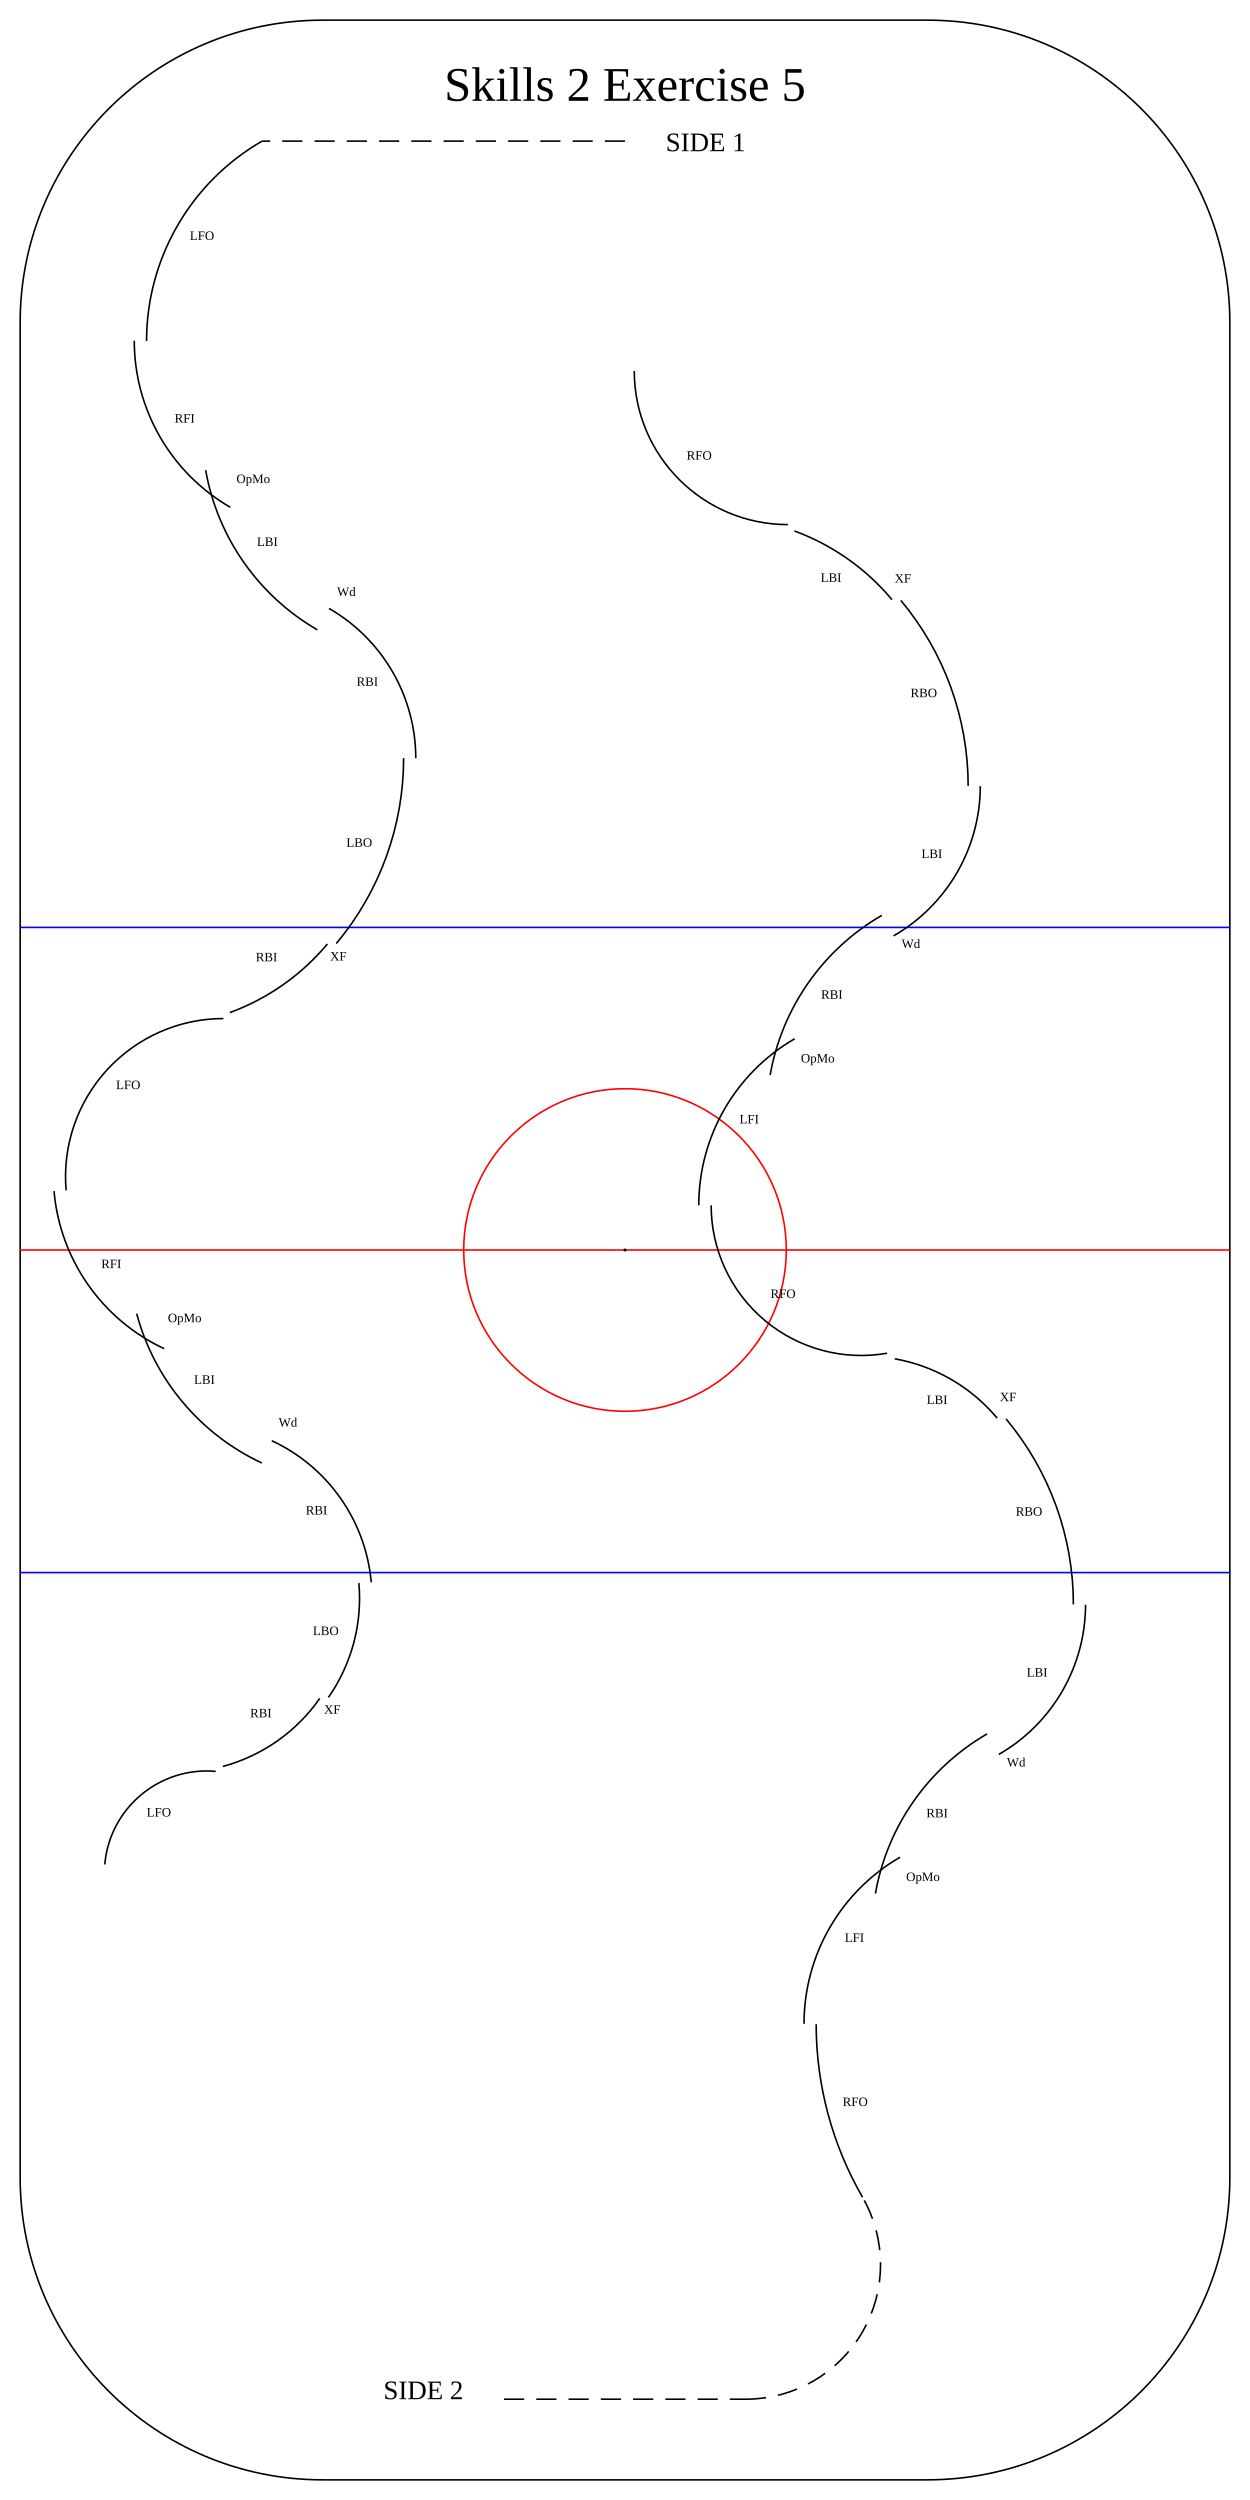
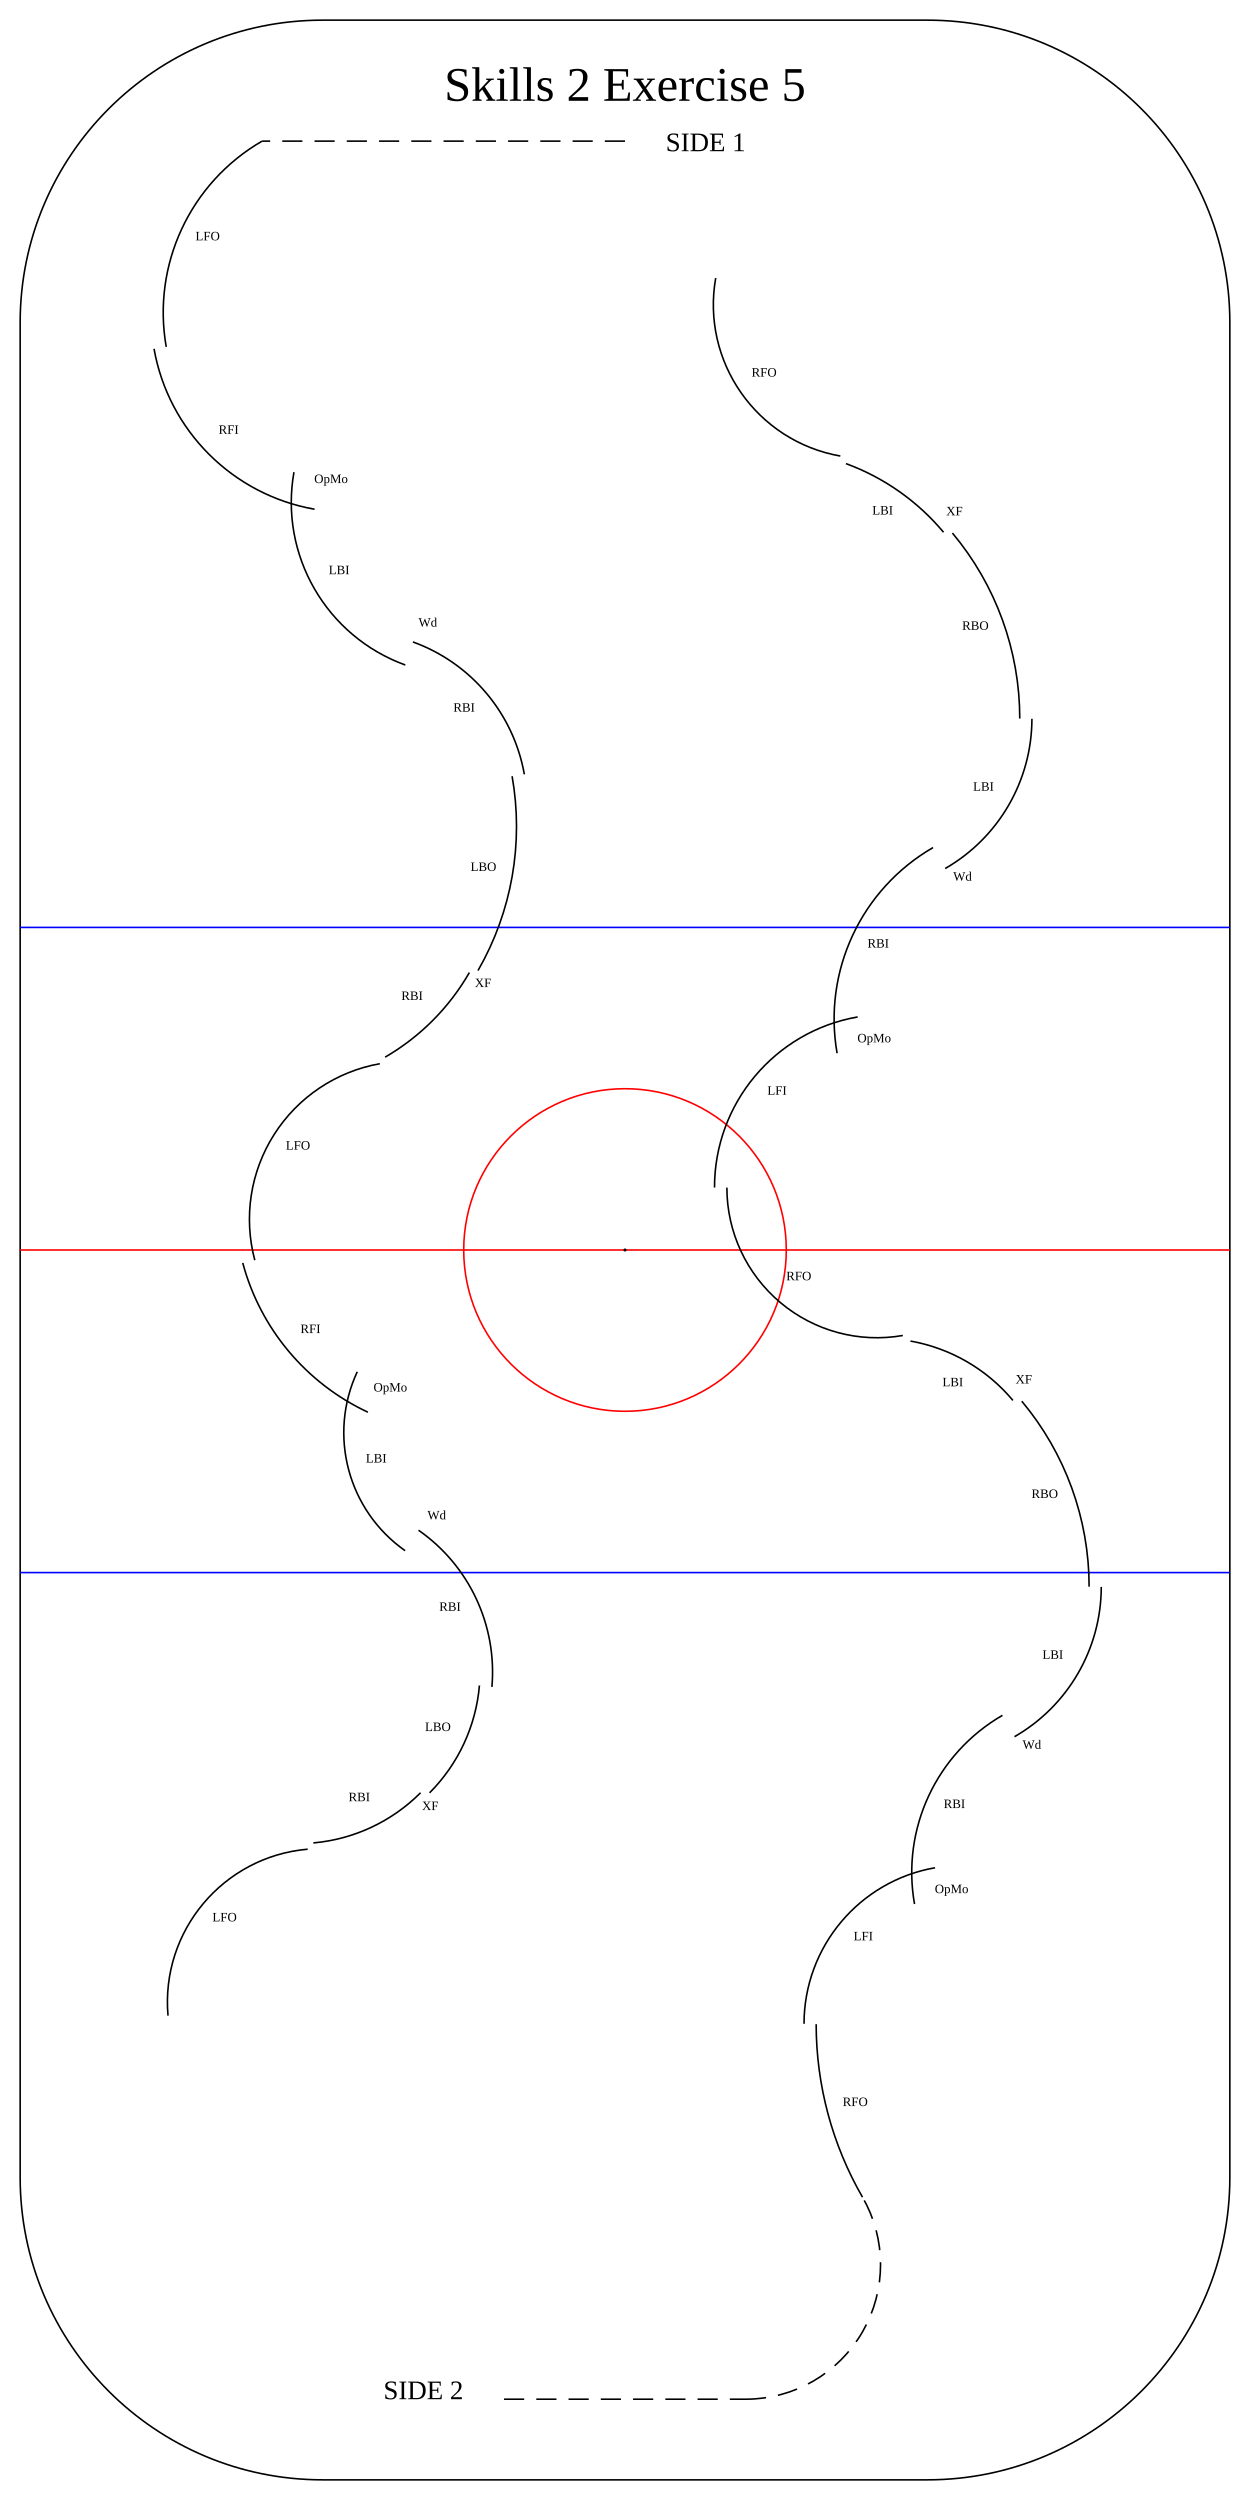
<svg xmlns="http://www.w3.org/2000/svg" xmlns:xlink="http://www.w3.org/1999/xlink" height="6200" viewBox="-50 -50 3100 6200" width="3100">
  <defs>
    <style>
text { text-anchor: middle } path,rect,circle { fill:none; stroke: black; }
</style>
    <g id="Rink">
      <clipPath id="clip-rink">
        <rect height="6100" rx="750" ry="750" width="3000" x="0" y="0" />
      </clipPath>
      <rect height="6100" rx="750" ry="750" style="text { text-anchor: middle } path,rect,circle { fill:none; stroke: black; } clip-path:url(#clip-rink)" width="3000" x="0" y="0" />
      <path d="M 0,3050 l 3000,0" style="stroke:red;" />
      <circle cx="1500" cy="3050" r="400" style="stroke:red;" />
      <circle cx="1500" cy="3050" r="2" style="fill: black;" />
      <path d="M 0,2250 l 3000,0" style="stroke: blue;" />
      <path d="M 0,3850 l 3000,0" style="stroke: blue;" />
    </g>
    <g id="Info" />
    <g id="LF[len=900,label=&quot; &quot;,style=&quot;dashed&quot;]">
      <path d="M 0,0 l 0,900" stroke-dasharray="50 30" />
    </g>
-     <g id="LFO&gt;+">
-       <path d="M 0,0 a 572,572 0 0 0 286,496" />
-     </g>
-     <g id="RFI&gt;[len=500]">
-       <path d="M 0,0 a 477,477 0 0 0 238,413" />
-     </g>
-     <g id="LBI[angle=50,len=500]">
-       <path d="M 0,0 a 572,572 0 0 0 204,438" />
+     <g id="LFO+[angle=70]">
+       <path d="M 0,0 a 491,491 0 0 0 323,461" />
+     </g>
+     <g id="RFI-OpMo+[angle=70,delta_angle=10]_0::RFI+[angle=70]">
+       <path d="M 0,0 a 491,491 0 0 0 323,461" />
+     </g>
+     <g id="RFI-OpMo+[angle=70,delta_angle=10]_3::LBI+[angle=80]">
+       <path d="M 0,0 a 429,429 0 0 0 355,423" />
    </g>
    <g id="wd-RBI&gt;">
      <path d="M 0,0 a 429,429 0 0 1 -214,372" />
    </g>
    <g id="LBO[angle=40,len=500]">
      <path d="M 0,0 a 716,716 0 0 1 -167,460" />
    </g>
    <g id="xf-RBI-[angle=30]">
      <path d="M 0,0 a 572,572 0 0 1 -76,286" />
    </g>
    <g id="LFO[angle=95,len=650]">
      <path d="M 0,0 a 392,392 0 0 0 426,390" />
    </g>
+     <g id="RFI-OpMo[angle=50,len=500,delta_angle=30]_0::RFI[angle=50,len=500]">
+       <path d="M 0,0 a 572,572 0 0 0 204,438" />
+     </g>
+     <g id="RFI-OpMo[angle=50,len=500,delta_angle=30]_3::LBI[angle=80,len=500]">
+       <path d="M 0,0 a 358,358 0 0 0 295,352" />
+     </g>
    <g id="LBO-[angle=40]">
      <path d="M 0,0 a 429,429 0 0 1 -100,276" />
    </g>
    <g id="xf-RBI-[angle=40]">
      <path d="M 0,0 a 429,429 0 0 1 -100,276" />
    </g>
-     <g id="LFO[angle=90,len=400]">
-       <path d="M 0,0 a 254,254 0 0 0 254,254" />
+     <g id="LFO+[angle=90]">
+       <path d="M 0,0 a 381,381 0 0 0 381,381" />
    </g>
    <g id="RF+[label=&quot; &quot;,style=&quot;dashed&quot;]">
      <path d="M 0,0 l 0,600" stroke-dasharray="50 30" />
    </g>
    <g id="RFI[angle=120,len=700,label=&quot; &quot;,style=&quot;dashed&quot;]">
      <path d="M 0,0 a 334,334 0 0 0 501,289" stroke-dasharray="50 30" />
    </g>
    <g id="RFO[angle=30]">
      <path d="M 0,0 a 859,859 0 0 1 -115,429" />
    </g>
-     <g id="LFI&gt;[len=500]">
-       <path d="M 0,0 a 477,477 0 0 1 -238,413" />
-     </g>
-     <g id="RBI[angle=50,len=500]">
-       <path d="M 0,0 a 572,572 0 0 1 -204,438" />
+     <g id="LFI-OpMo[angle=80,len=550,delta_angle=-10]_0::LFI[angle=80,len=550]">
+       <path d="M 0,0 a 393,393 0 0 1 -325,387" />
+     </g>
+     <g id="LFI-OpMo[angle=80,len=550,delta_angle=-10]_3::RBI[angle=70,len=550]">
+       <path d="M 0,0 a 450,450 0 0 1 -296,423" />
    </g>
    <g id="wd-LBI&gt;">
      <path d="M 0,0 a 429,429 0 0 0 214,372" />
    </g>
    <g id="RBO[angle=40,len=500]">
      <path d="M 0,0 a 716,716 0 0 0 167,460" />
    </g>
    <g id="xf-LBI-[angle=40]">
      <path d="M 0,0 a 429,429 0 0 0 100,276" />
    </g>
    <g id="RFO[angle=100,len=650]">
      <path d="M 0,0 a 372,372 0 0 1 -437,366" />
+     </g>
+     <g id="LFI-OpMo+[angle=80,delta_angle=-10]_0::LFI+[angle=80]">
+       <path d="M 0,0 a 429,429 0 0 1 -355,423" />
+     </g>
+     <g id="LFI-OpMo+[angle=80,delta_angle=-10]_3::RBI+[angle=70]">
+       <path d="M 0,0 a 491,491 0 0 1 -323,461" />
    </g>
    <g id="xf-LBI-[angle=30]">
      <path d="M 0,0 a 572,572 0 0 0 76,286" />
    </g>
    <g id="RFO+[angle=90]">
      <path d="M 0,0 a 381,381 0 0 1 -381,381" />
    </g>
  </defs>
  <use id="r_0_c_0_4" style="stroke-width:4;" transform="translate(0 0) rotate(0)" xlink:href="#Rink" />
  <text style="font-size: 90pt;" x="1500" y="200">
Skills 2 Exercise 5
</text>
  <text style="font-size:50pt;" x="1700" y="325">
SIDE 1
</text>
  <use id="r_7_c_0_37" style="stroke-width:4;" transform="translate(1500 300) rotate(90)" xlink:href="#LF[len=900,label=&quot; &quot;,style=&quot;dashed&quot;]" />
  <text style="font-size:24pt;" x="1050" y="330">
 
</text>
-   <use id="r_9_c_0_22" style="stroke-width:4;" transform="translate(600 300) rotate(60)" xlink:href="#LFO&gt;+" />
-   <text style="font-size:24pt;" x="451" y="545">
+   <use id="r_9_c_0_22" style="stroke-width:4;" transform="translate(600 300) rotate(60)" xlink:href="#LFO+[angle=70]" />
+   <text style="font-size:24pt;" x="465" y="546">
LFO
</text>
-   <use id="r_12_c_0_22" style="stroke-width:4;" transform="translate(283 795) rotate(0)" xlink:href="#RFI&gt;[len=500]" />
-   <text style="font-size:24pt;" x="408" y="998">
+   <use id="r_11_c_0_30" style="stroke-width:4;" transform="translate(332 815) rotate(350)" xlink:href="#RFI-OpMo+[angle=70,delta_angle=10]_0::RFI+[angle=70]" />
+   <text style="font-size:24pt;" x="517" y="1026">
RFI
</text>
-   <text style="font-size:24pt;" x="578" y="1148">
- OpMo
- </text>
-   <use id="r_15_c_0_22" style="stroke-width:4;" transform="translate(460 1116) rotate(350)" xlink:href="#LBI[angle=50,len=500]" />
-   <text style="font-size:24pt;" x="613" y="1304">
- LBI
- </text>
-   <use id="r_17_c_0_7" style="stroke-width:4;" transform="translate(766 1459) rotate(300)" xlink:href="#wd-RBI&gt;" />
-   <text style="font-size:24pt;" x="861" y="1651">
- RBI
- </text>
-   <text style="font-size:24pt;" x="809" y="1428">
- Wd
- </text>
-   <use id="r_18_c_0_22" style="stroke-width:4;" transform="translate(951 1830) rotate(0)" xlink:href="#LBO[angle=40,len=500]" />
-   <text style="font-size:24pt;" x="841" y="2050">
+   <text style="font-size:24pt;" x="771" y="1148">
+ OpMo
+ </text>
+   <use id="r_11_c_0_30" style="stroke-width:4;" transform="translate(679 1121) rotate(10)" xlink:href="#RFI-OpMo+[angle=70,delta_angle=10]_3::LBI+[angle=80]" />
+   <text style="font-size:24pt;" x="791" y="1374">
+ LBI
+ </text>
+   <use id="r_13_c_0_7" style="stroke-width:4;" transform="translate(974 1542) rotate(290)" xlink:href="#wd-RBI&gt;" />
+   <text style="font-size:24pt;" x="1101" y="1715">
+ RBI
+ </text>
+   <text style="font-size:24pt;" x="1011" y="1504">
+ Wd
+ </text>
+   <use id="r_14_c_0_22" style="stroke-width:4;" transform="translate(1220 1875) rotate(350)" xlink:href="#LBO[angle=40,len=500]" />
+   <text style="font-size:24pt;" x="1149" y="2110">
LBO
</text>
-   <use id="r_19_c_0_25" style="stroke-width:4;" transform="translate(762 2291) rotate(40)" xlink:href="#xf-RBI-[angle=30]" />
-   <text style="font-size:24pt;" x="611" y="2334">
- RBI
- </text>
-   <text style="font-size:24pt;" x="789" y="2332">
- XF
- </text>
-   <use id="r_21_c_0_22" style="stroke-width:4;" transform="translate(504 2476) rotate(90)" xlink:href="#LFO[angle=95,len=650]" />
-   <text style="font-size:24pt;" x="268" y="2651">
+   <use id="r_15_c_0_25" style="stroke-width:4;" transform="translate(1114 2362) rotate(30)" xlink:href="#xf-RBI-[angle=30]" />
+   <text style="font-size:24pt;" x="972" y="2430">
+ RBI
+ </text>
+   <text style="font-size:24pt;" x="1148" y="2398">
+ XF
+ </text>
+   <use id="r_17_c_0_22" style="stroke-width:4;" transform="translate(892 2588) rotate(80)" xlink:href="#LFO[angle=95,len=650]" />
+   <text style="font-size:24pt;" x="689" y="2801">
LFO
</text>
-   <use id="r_24_c_0_22" style="stroke-width:4;" transform="translate(84 2904) rotate(355)" xlink:href="#RFI&gt;[len=500]" />
-   <text style="font-size:24pt;" x="226" y="3095">
+   <use id="r_19_c_0_30" style="stroke-width:4;" transform="translate(552 3082) rotate(345)" xlink:href="#RFI-OpMo[angle=50,len=500,delta_angle=30]_0::RFI[angle=50,len=500]" />
+   <text style="font-size:24pt;" x="720" y="3256">
RFI
</text>
-   <text style="font-size:24pt;" x="408" y="3229">
- OpMo
- </text>
-   <use id="r_27_c_0_22" style="stroke-width:4;" transform="translate(289 3208) rotate(345)" xlink:href="#LBI[angle=50,len=500]" />
-   <text style="font-size:24pt;" x="457" y="3382">
- LBI
- </text>
-   <use id="r_29_c_0_7" style="stroke-width:4;" transform="translate(624 3523) rotate(295)" xlink:href="#wd-RBI&gt;" />
-   <text style="font-size:24pt;" x="735" y="3706">
- RBI
- </text>
-   <text style="font-size:24pt;" x="664" y="3488">
- Wd
- </text>
-   <use id="r_30_c_0_22" style="stroke-width:4;" transform="translate(840 3876) rotate(355)" xlink:href="#LBO-[angle=40]" />
-   <text style="font-size:24pt;" x="758" y="4005">
+   <text style="font-size:24pt;" x="918" y="3401">
+ OpMo
+ </text>
+   <use id="r_19_c_0_30" style="stroke-width:4;" transform="translate(836 3352) rotate(25)" xlink:href="#RFI-OpMo[angle=50,len=500,delta_angle=30]_3::LBI[angle=80,len=500]" />
+   <text style="font-size:24pt;" x="883" y="3577">
+ LBI
+ </text>
+   <use id="r_21_c_0_7" style="stroke-width:4;" transform="translate(988 3745) rotate(305)" xlink:href="#wd-RBI&gt;" />
+   <text style="font-size:24pt;" x="1066" y="3945">
+ RBI
+ </text>
+   <text style="font-size:24pt;" x="1033" y="3718">
+ Wd
+ </text>
+   <use id="r_22_c_0_22" style="stroke-width:4;" transform="translate(1139 4130) rotate(5)" xlink:href="#LBO-[angle=40]" />
+   <text style="font-size:24pt;" x="1036" y="4243">
LBO
</text>
-   <use id="r_31_c_0_25" style="stroke-width:4;" transform="translate(743 4162) rotate(35)" xlink:href="#xf-RBI-[angle=40]" />
-   <text style="font-size:24pt;" x="597" y="4209">
- RBI
- </text>
-   <text style="font-size:24pt;" x="774" y="4200">
- XF
- </text>
-   <use id="r_33_c_0_22" style="stroke-width:4;" transform="translate(485 4343) rotate(95)" xlink:href="#LFO[angle=90,len=400]" />
-   <text style="font-size:24pt;" x="344" y="4455">
+   <use id="r_23_c_0_25" style="stroke-width:4;" transform="translate(993 4396) rotate(45)" xlink:href="#xf-RBI-[angle=40]" />
+   <text style="font-size:24pt;" x="841" y="4417">
+ RBI
+ </text>
+   <text style="font-size:24pt;" x="1017" y="4439">
+ XF
+ </text>
+   <use id="r_25_c_0_22" style="stroke-width:4;" transform="translate(713 4536) rotate(85)" xlink:href="#LFO+[angle=90]" />
+   <text style="font-size:24pt;" x="507" y="4715">
LFO
</text>
  <text style="font-size:50pt;" x="1000" y="5900">
SIDE 2
</text>
-   <use id="r_38_c_0_37" style="stroke-width:4;" transform="translate(1200 5900) rotate(270)" xlink:href="#RF+[label=&quot; &quot;,style=&quot;dashed&quot;]" />
+   <use id="r_30_c_0_37" style="stroke-width:4;" transform="translate(1200 5900) rotate(270)" xlink:href="#RF+[label=&quot; &quot;,style=&quot;dashed&quot;]" />
  <text style="font-size:24pt;" x="1500" y="5870">
 
</text>
-   <use id="r_39_c_0_48" style="stroke-width:4;" transform="translate(1800 5900) rotate(270)" xlink:href="#RFI[angle=120,len=700,label=&quot; &quot;,style=&quot;dashed&quot;]" />
+   <use id="r_31_c_0_48" style="stroke-width:4;" transform="translate(1800 5900) rotate(270)" xlink:href="#RFI[angle=120,len=700,label=&quot; &quot;,style=&quot;dashed&quot;]" />
  <text style="font-size:24pt;" x="2027" y="5697">
 
</text>
-   <use id="r_40_c_0_22" style="stroke-width:4;" transform="translate(2089 5399) rotate(150)" xlink:href="#RFO[angle=30]" />
+   <use id="r_32_c_0_22" style="stroke-width:4;" transform="translate(2089 5399) rotate(150)" xlink:href="#RFO[angle=30]" />
  <text style="font-size:24pt;" x="2071" y="5173">
RFO
</text>
-   <use id="r_43_c_0_22" style="stroke-width:4;" transform="translate(1944 4969) rotate(180)" xlink:href="#LFI&gt;[len=500]" />
-   <text style="font-size:24pt;" x="2069" y="4766">
+   <use id="r_34_c_0_30" style="stroke-width:4;" transform="translate(1944 4969) rotate(180)" xlink:href="#LFI-OpMo[angle=80,len=550,delta_angle=-10]_0::LFI[angle=80,len=550]" />
+   <text style="font-size:24pt;" x="2091" y="4762">
LFI
</text>
-   <text style="font-size:24pt;" x="2239" y="4615">
- OpMo
- </text>
-   <use id="r_46_c_0_22" style="stroke-width:4;" transform="translate(2121 4646) rotate(190)" xlink:href="#RBI[angle=50,len=500]" />
-   <text style="font-size:24pt;" x="2274" y="4457">
- RBI
- </text>
-   <use id="r_48_c_0_7" style="stroke-width:4;" transform="translate(2427 4301) rotate(240)" xlink:href="#wd-LBI&gt;" />
-   <text style="font-size:24pt;" x="2522" y="4108">
- LBI
- </text>
-   <text style="font-size:24pt;" x="2470" y="4331">
- Wd
- </text>
-   <use id="r_49_c_0_22" style="stroke-width:4;" transform="translate(2612 3929) rotate(180)" xlink:href="#RBO[angle=40,len=500]" />
-   <text style="font-size:24pt;" x="2502" y="3709">
+   <text style="font-size:24pt;" x="2310" y="4645">
+ OpMo
+ </text>
+   <use id="r_34_c_0_30" style="stroke-width:4;" transform="translate(2218 4672) rotate(170)" xlink:href="#LFI-OpMo[angle=80,len=550,delta_angle=-10]_3::RBI[angle=70,len=550]" />
+   <text style="font-size:24pt;" x="2317" y="4434">
+ RBI
+ </text>
+   <use id="r_36_c_0_7" style="stroke-width:4;" transform="translate(2466 4257) rotate(240)" xlink:href="#wd-LBI&gt;" />
+   <text style="font-size:24pt;" x="2561" y="4064">
+ LBI
+ </text>
+   <text style="font-size:24pt;" x="2509" y="4287">
+ Wd
+ </text>
+   <use id="r_37_c_0_22" style="stroke-width:4;" transform="translate(2651 3885) rotate(180)" xlink:href="#RBO[angle=40,len=500]" />
+   <text style="font-size:24pt;" x="2541" y="3665">
RBO
</text>
-   <use id="r_50_c_0_25" style="stroke-width:4;" transform="translate(2423 3467) rotate(140)" xlink:href="#xf-LBI-[angle=40]" />
-   <text style="font-size:24pt;" x="2274" y="3432">
- LBI
- </text>
-   <text style="font-size:24pt;" x="2450" y="3425">
- XF
- </text>
-   <use id="r_52_c_0_23" style="stroke-width:4;" transform="translate(2150 3306) rotate(80)" xlink:href="#RFO[angle=100,len=650]" />
-   <text style="font-size:24pt;" x="1892" y="3169">
+   <use id="r_38_c_0_25" style="stroke-width:4;" transform="translate(2462 3423) rotate(140)" xlink:href="#xf-LBI-[angle=40]" />
+   <text style="font-size:24pt;" x="2313" y="3388">
+ LBI
+ </text>
+   <text style="font-size:24pt;" x="2489" y="3381">
+ XF
+ </text>
+   <use id="r_40_c_0_23" style="stroke-width:4;" transform="translate(2189 3262) rotate(80)" xlink:href="#RFO[angle=100,len=650]" />
+   <text style="font-size:24pt;" x="1931" y="3125">
RFO
</text>
-   <use id="r_55_c_0_22" style="stroke-width:4;" transform="translate(1683 2939) rotate(180)" xlink:href="#LFI&gt;[len=500]" />
-   <text style="font-size:24pt;" x="1808" y="2736">
+   <use id="r_42_c_0_30" style="stroke-width:4;" transform="translate(1722 2895) rotate(180)" xlink:href="#LFI-OpMo+[angle=80,delta_angle=-10]_0::LFI+[angle=80]" />
+   <text style="font-size:24pt;" x="1877" y="2665">
LFI
</text>
-   <text style="font-size:24pt;" x="1978" y="2585">
- OpMo
- </text>
-   <use id="r_58_c_0_22" style="stroke-width:4;" transform="translate(1860 2616) rotate(190)" xlink:href="#RBI[angle=50,len=500]" />
-   <text style="font-size:24pt;" x="2013" y="2427">
- RBI
- </text>
-   <use id="r_60_c_0_7" style="stroke-width:4;" transform="translate(2166 2271) rotate(240)" xlink:href="#wd-LBI&gt;" />
-   <text style="font-size:24pt;" x="2261" y="2078">
- LBI
- </text>
-   <text style="font-size:24pt;" x="2209" y="2301">
- Wd
- </text>
-   <use id="r_61_c_0_22" style="stroke-width:4;" transform="translate(2351 1899) rotate(180)" xlink:href="#RBO[angle=40,len=500]" />
-   <text style="font-size:24pt;" x="2241" y="1679">
+   <text style="font-size:24pt;" x="2118" y="2535">
+ OpMo
+ </text>
+   <use id="r_42_c_0_30" style="stroke-width:4;" transform="translate(2026 2562) rotate(170)" xlink:href="#LFI-OpMo+[angle=80,delta_angle=-10]_3::RBI+[angle=70]" />
+   <text style="font-size:24pt;" x="2128" y="2300">
+ RBI
+ </text>
+   <use id="r_44_c_0_7" style="stroke-width:4;" transform="translate(2294 2104) rotate(240)" xlink:href="#wd-LBI&gt;" />
+   <text style="font-size:24pt;" x="2389" y="1911">
+ LBI
+ </text>
+   <text style="font-size:24pt;" x="2337" y="2134">
+ Wd
+ </text>
+   <use id="r_45_c_0_22" style="stroke-width:4;" transform="translate(2479 1732) rotate(180)" xlink:href="#RBO[angle=40,len=500]" />
+   <text style="font-size:24pt;" x="2369" y="1512">
RBO
</text>
-   <use id="r_62_c_0_25" style="stroke-width:4;" transform="translate(2162 1437) rotate(140)" xlink:href="#xf-LBI-[angle=30]" />
-   <text style="font-size:24pt;" x="2011" y="1393">
- LBI
- </text>
-   <text style="font-size:24pt;" x="2189" y="1395">
- XF
- </text>
-   <use id="r_64_c_0_22" style="stroke-width:4;" transform="translate(1904 1251) rotate(90)" xlink:href="#RFO+[angle=90]" />
-   <text style="font-size:24pt;" x="1684" y="1090">
+   <use id="r_46_c_0_25" style="stroke-width:4;" transform="translate(2290 1270) rotate(140)" xlink:href="#xf-LBI-[angle=30]" />
+   <text style="font-size:24pt;" x="2139" y="1226">
+ LBI
+ </text>
+   <text style="font-size:24pt;" x="2317" y="1228">
+ XF
+ </text>
+   <use id="r_48_c_0_22" style="stroke-width:4;" transform="translate(2034 1081) rotate(100)" xlink:href="#RFO+[angle=90]" />
+   <text style="font-size:24pt;" x="1845" y="884">
RFO
</text>
</svg>
